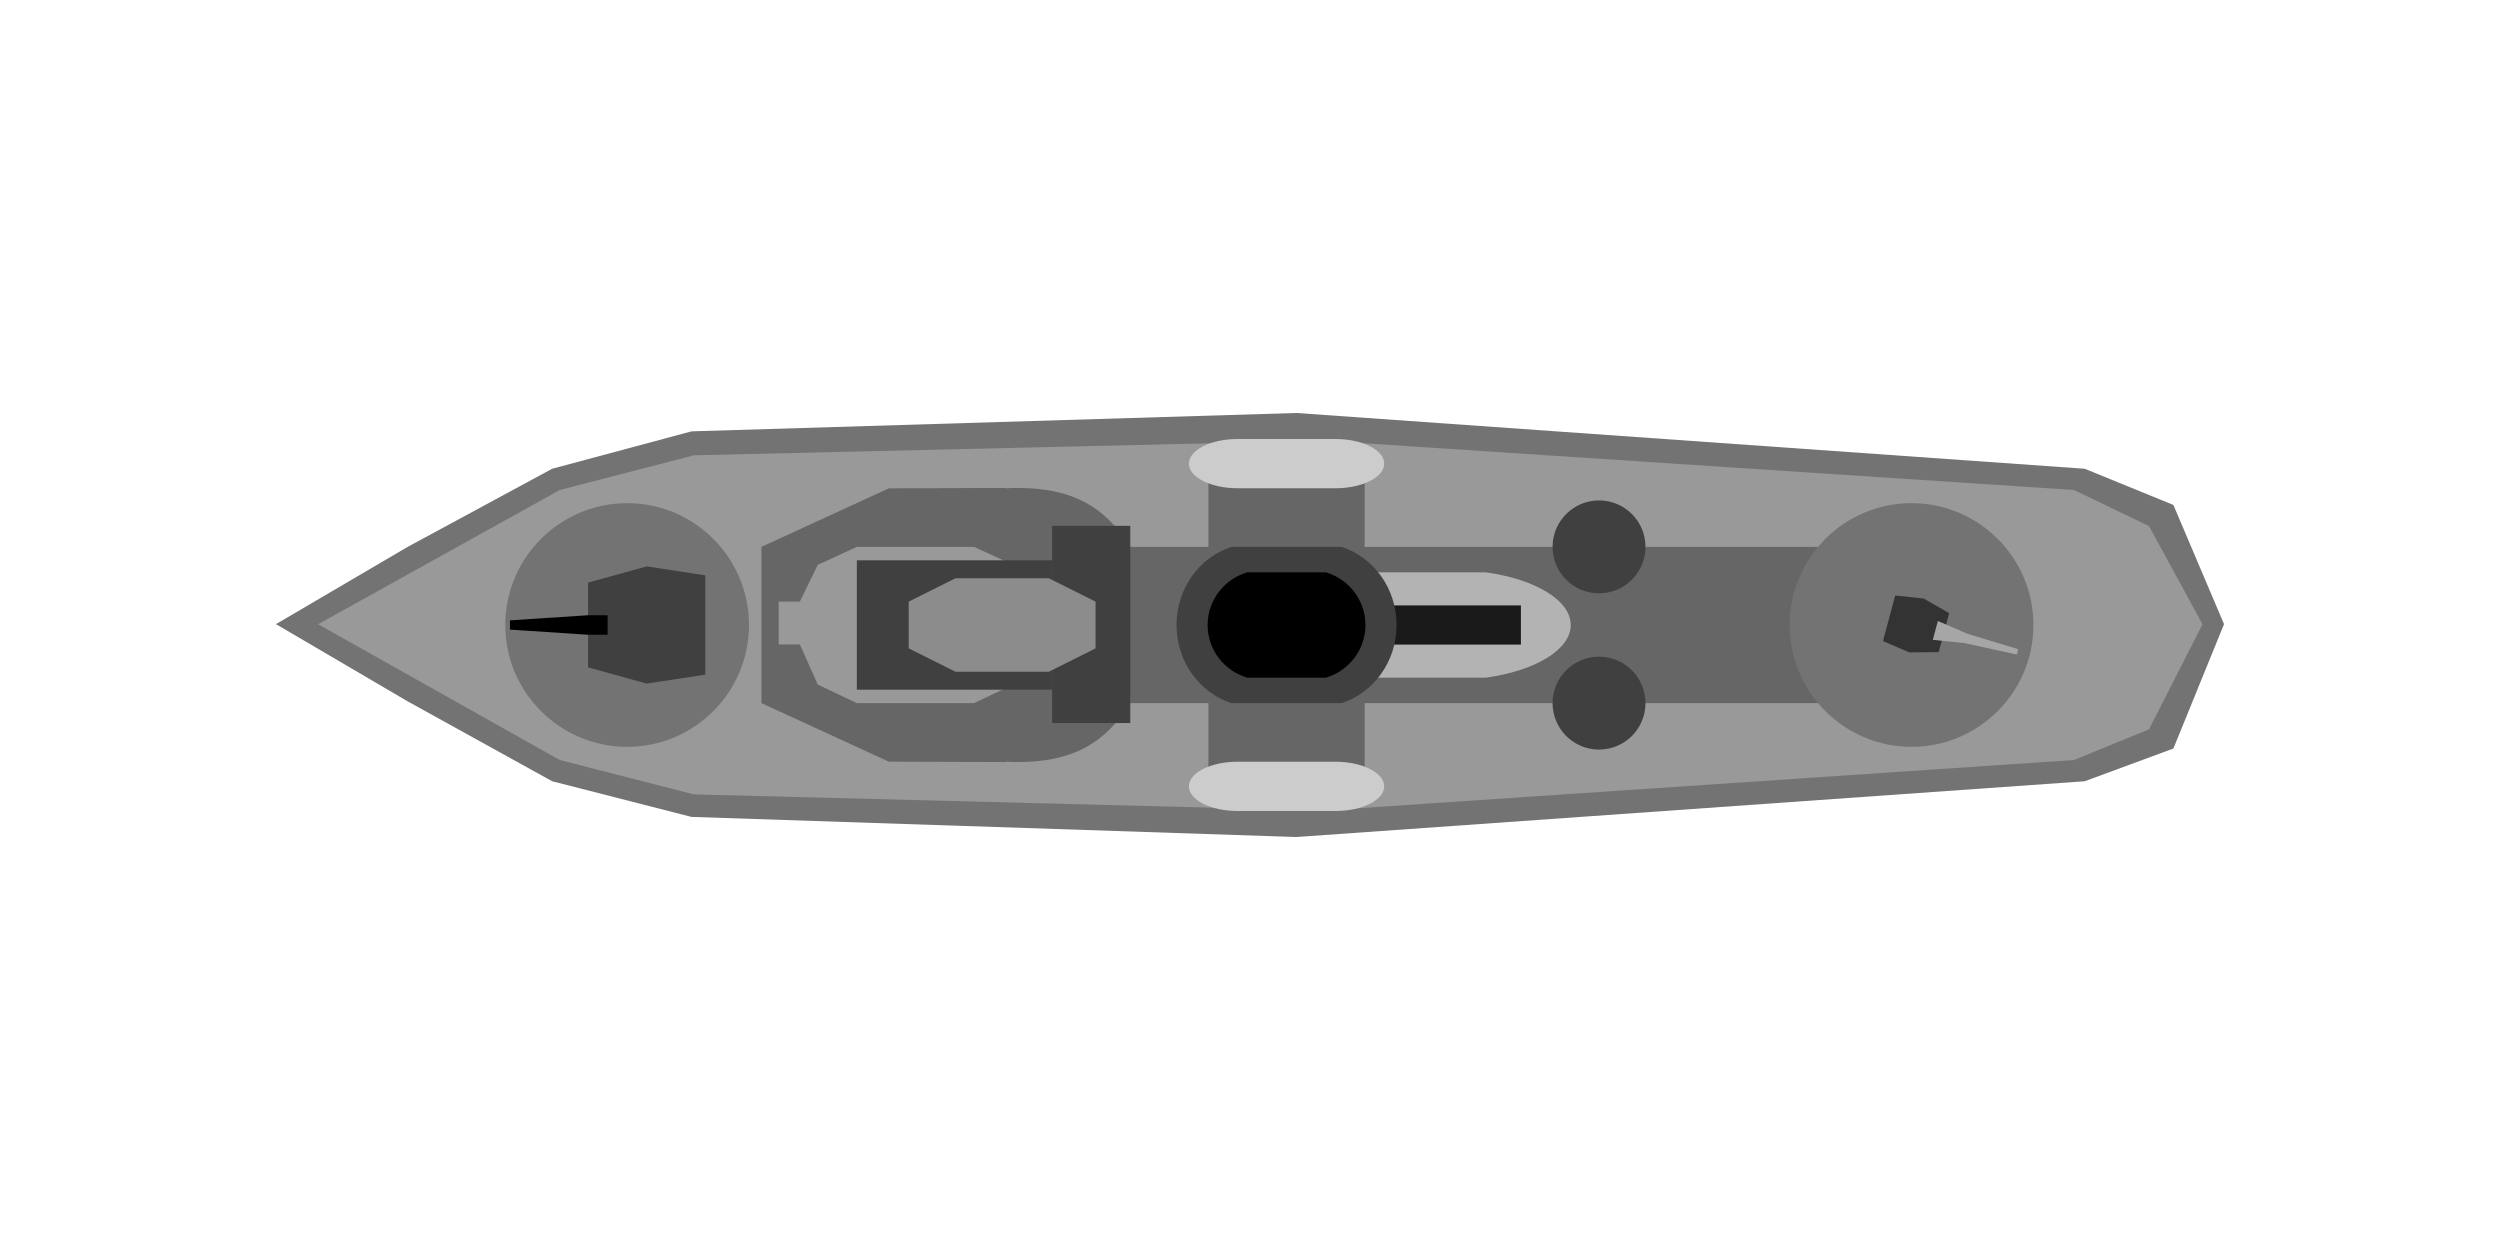
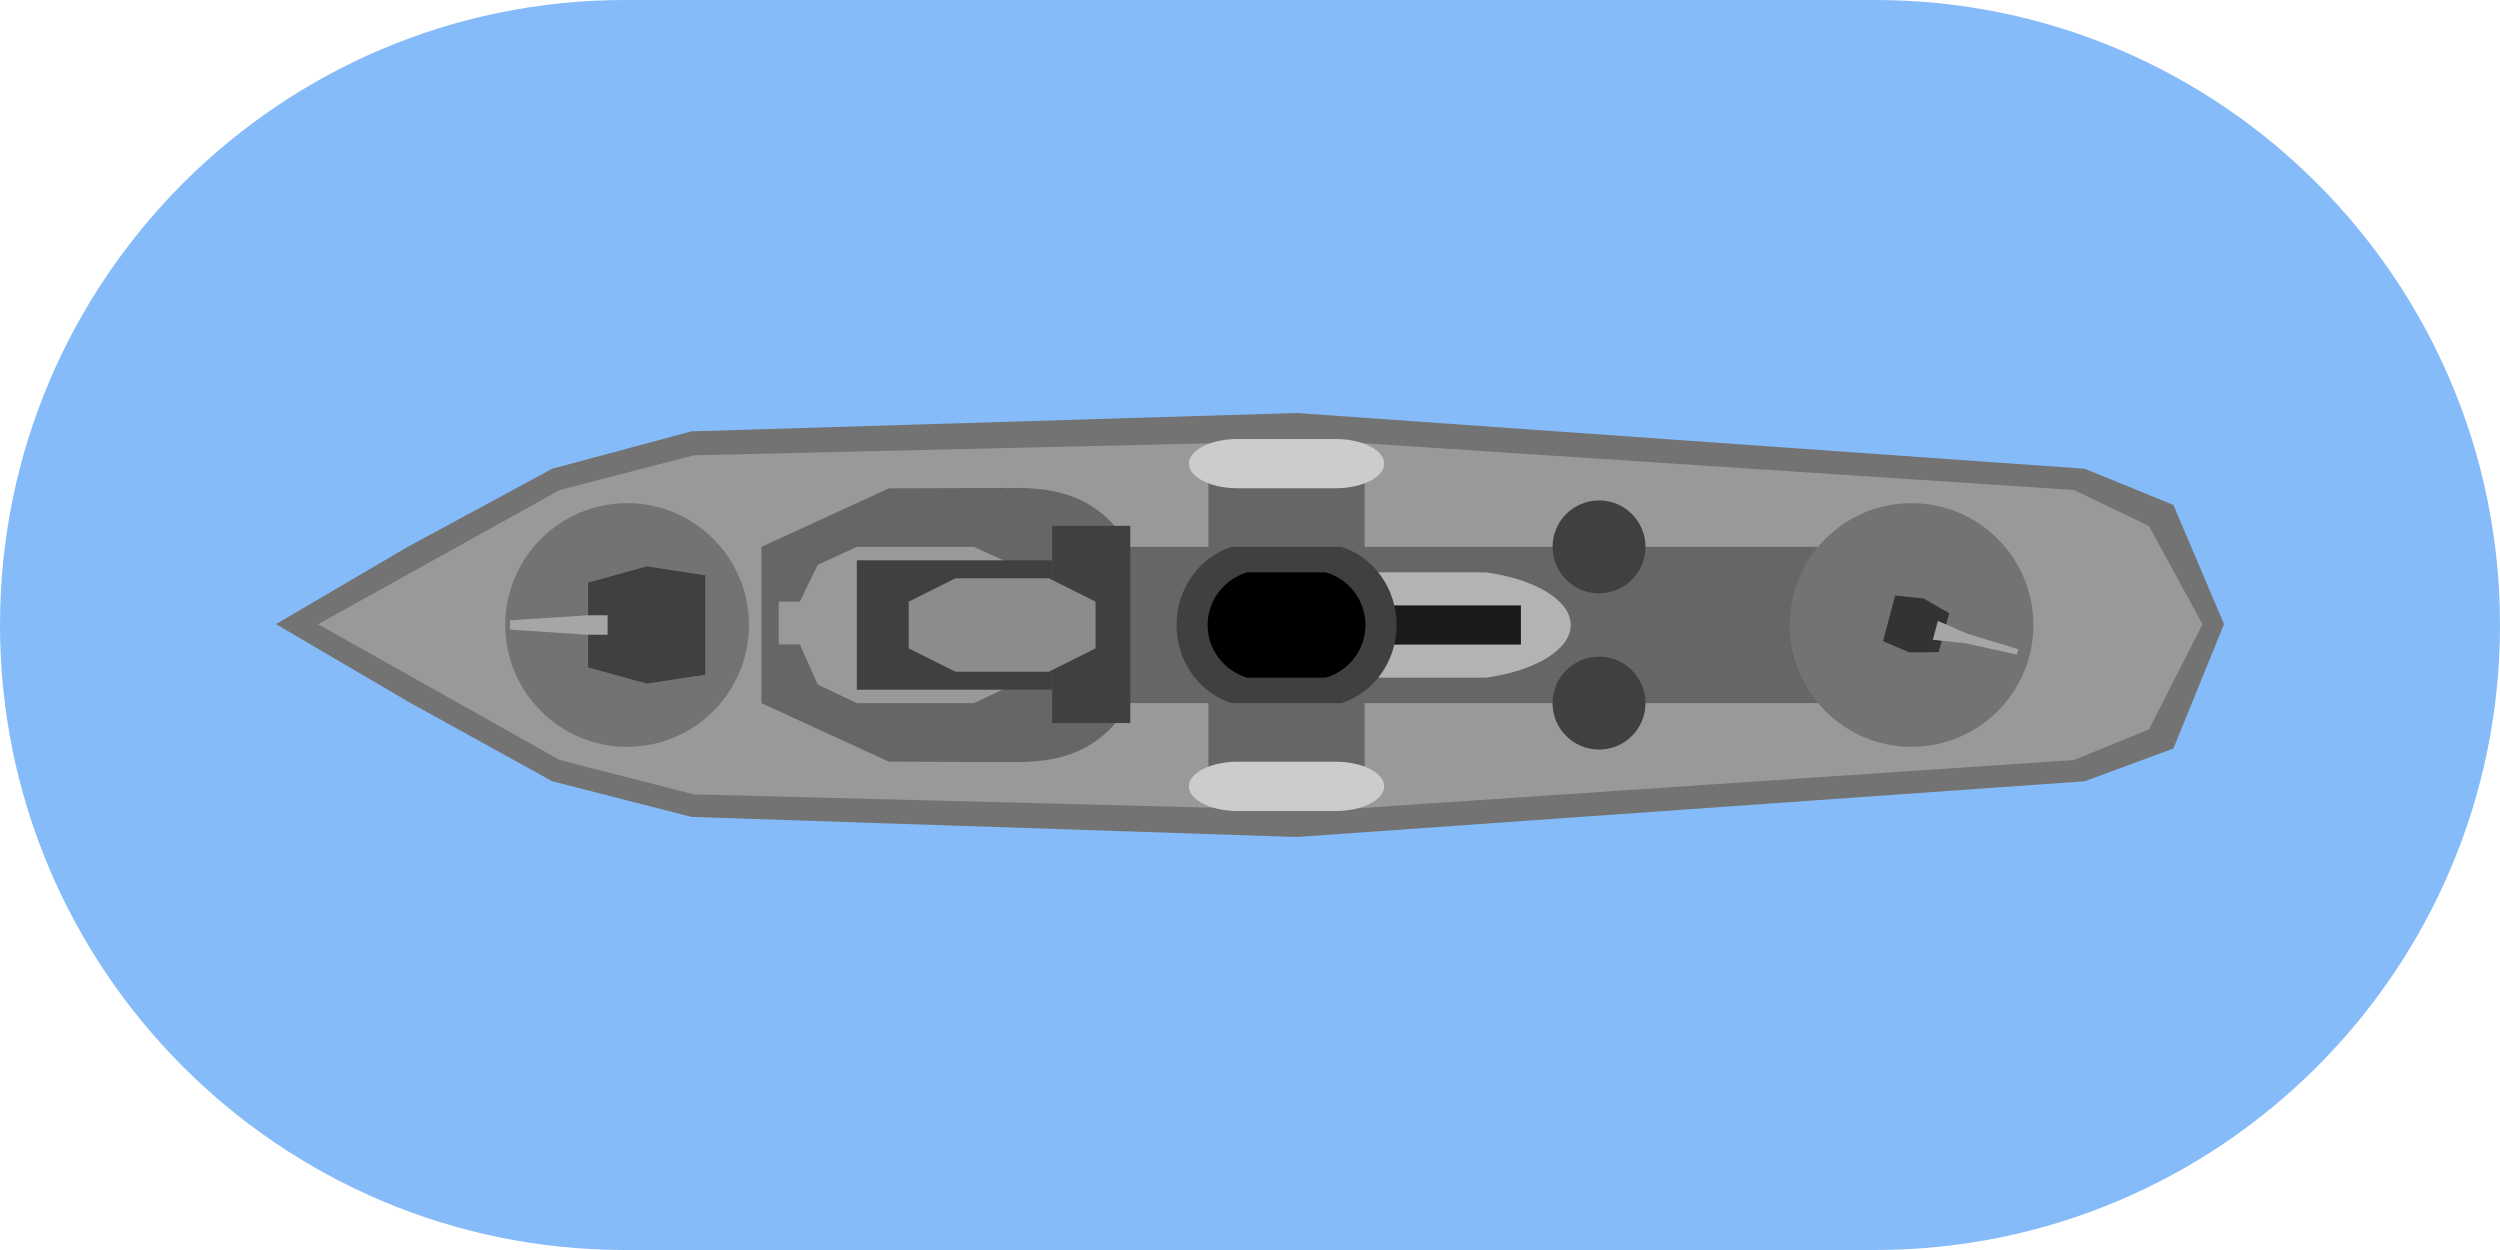
<svg xmlns="http://www.w3.org/2000/svg" width="100%" height="100%" viewBox="0 0 72 36" version="1.1" xml:space="preserve" style="fill-rule:evenodd;clip-rule:evenodd;stroke-linejoin:round;stroke-miterlimit:2;">
  <g>
+     <path d="M18,36c-9.934,0 -18,-8.066 -18,-18c0,-9.934 8.066,-18 18,-18l36,0c9.934,0 18,8.066 18,18c0,9.934 -8.066,18 -18,18l-36,0Z" style="fill:#0d79f2;fill-opacity:0.5;" />
    <path d="M11.735,15.753l-3.787,2.222l3.787,2.221l4.167,2.304l4.013,1.027l17.421,0.579l22.704,-1.606l2.554,-0.943l1.458,-3.582l-1.458,-3.432l-2.554,-1.043l-22.704,-1.606l-17.421,0.529l-4.013,1.077l-4.167,2.253Z" style="fill:#737373;" />
    <path d="M16.12,14.112l-6.959,3.866l6.959,3.91l3.861,0.99l18.142,0.466l21.608,-1.456l2.16,-0.883l1.541,-3.027l-1.541,-2.827l-2.16,-1.039l-21.608,-1.422l-18.142,0.423l-3.861,0.999Z" style="fill:#999;" />
-     <path d="M21.929,20.25l0,-4.5l3.669,-1.686l3.37,-0.011l0,0.011c0.107,-0.008 0.214,-0.011 0.322,-0.011c1.588,-0 2.519,0.518 3.262,1.697l2.25,-0l0,-2.25l4.5,-0l0,2.25l14.625,-0l1.125,1.263l0,1.974l-1.125,1.263l-14.625,-0l0,2.25l-4.5,-0l0,-2.25l-2.25,-0c-0.743,1.179 -1.674,1.697 -3.262,1.697c-0.108,0 -0.215,-0.003 -0.322,-0.011l0,0.011l-3.37,-0.011l-3.669,-1.686Z" style="fill:#666;" />
-     <path d="M35.646,23.357c-0.776,0 -1.406,-0.318 -1.406,-0.71c-0,-0.391 0.63,-0.71 1.406,-0.71l2.812,0c0.777,0 1.407,0.319 1.407,0.71c-0,0.392 -0.63,0.71 -1.407,0.71l-2.812,0Z" style="fill:#ccc;" />
-     <path d="M35.646,14.062c-0.776,0 -1.406,-0.318 -1.406,-0.709c-0,-0.392 0.63,-0.71 1.406,-0.71l2.812,-0c0.777,-0 1.407,0.318 1.407,0.71c-0,0.391 -0.63,0.709 -1.407,0.709l-2.812,0Z" style="fill:#ccc;" />
-     <path d="M24.677,15.75l-1.125,0.517l-0.516,1.059l-0.609,0l0,1.234l0.609,-0l0.516,1.156l1.125,0.534l3.375,-0l1.125,-0.534l0.62,-0l0.505,-0.591l0,-2.25l-0.505,-0.608l-0.62,-0l-1.125,-0.517l-3.375,-0Z" style="fill:#999;" />
+     <path d="M21.929,20.25l-0,-4.5l3.669,-1.686l3.37,-0.011l-0,0.011c0.107,-0.008 0.214,-0.011 0.322,-0.011c1.588,0 2.519,0.518 3.262,1.697l2.25,0l0,-2.25l4.5,0l0,2.25l14.625,0l1.125,1.263l0,1.974l-1.125,1.263l-14.625,-0l0,2.25l-4.5,-0l0,-2.25l-2.25,-0c-0.743,1.179 -1.674,1.697 -3.262,1.697c-0.108,-0 -0.215,-0.003 -0.322,-0.011l0,0.011l-3.37,-0.011l-3.669,-1.686Z" style="fill:#666;" />
+     <path d="M35.646,23.357c-0.776,0 -1.406,-0.318 -1.406,-0.71c0,-0.391 0.63,-0.71 1.406,-0.71l2.812,0c0.777,0 1.407,0.319 1.407,0.71c0,0.392 -0.63,0.71 -1.407,0.71l-2.812,0Z" style="fill:#ccc;" />
+     <path d="M35.646,14.062c-0.776,-0 -1.406,-0.318 -1.406,-0.709c0,-0.392 0.63,-0.71 1.406,-0.71l2.812,0c0.777,0 1.407,0.318 1.407,0.71c0,0.391 -0.63,0.709 -1.407,0.709l-2.812,0Z" style="fill:#ccc;" />
+     <path d="M24.677,15.75l-1.125,0.517l-0.516,1.059l-0.609,0l0,1.234l0.609,0l0.516,1.156l1.125,0.534l3.375,0l1.125,-0.534l0.62,0l0.505,-0.591l0,-2.25l-0.505,-0.608l-0.62,0l-1.125,-0.517l-3.375,0Z" style="fill:#999;" />
    <rect x="30.302" y="15.144" width="2.25" height="5.68" style="fill:#404040;" />
-     <path d="M24.677,18l0,1.863l5.625,0l0,-1.863l-5.625,-0Z" style="fill:#404040;" />
-     <path d="M24.677,16.137l0,1.863l5.625,-0l0,-1.863l-5.625,-0Z" style="fill:#404040;" />
-     <path d="M27.516,19.345l-1.346,-0.672l0,-1.346l1.346,-0.672l2.691,-0l1.345,0.672l-0,1.346l-1.345,0.672l-2.691,0Z" style="fill:#8c8c8c;" />
-     <path d="M37.925,19.516c-1.41,-0.197 -2.438,-0.801 -2.438,-1.516c0,-0.715 1.028,-1.319 2.438,-1.516l4.874,-0c1.41,0.197 2.438,0.801 2.438,1.516c-0,0.715 -1.028,1.319 -2.438,1.516l-4.874,0Z" style="fill:#b3b3b3;" />
-     <path d="M39.302,17.436l0,1.128l4.5,0l0,-1.128l-4.5,-0Z" style="fill:#1a1a1a;" />
-     <path d="M35.468,20.25c-0.916,-0.292 -1.584,-1.19 -1.584,-2.25c-0,-1.06 0.668,-1.958 1.584,-2.25l3.168,-0c0.917,0.292 1.585,1.19 1.585,2.25c-0,1.06 -0.668,1.958 -1.585,2.25l-3.168,-0Z" style="fill:#404040;" />
-     <path d="M35.916,19.516c-0.658,-0.197 -1.137,-0.801 -1.137,-1.516c0,-0.715 0.479,-1.319 1.137,-1.516l2.273,-0c0.657,0.197 1.136,0.801 1.136,1.516c0,0.715 -0.479,1.319 -1.136,1.516l-2.273,0Z" />
-     <path d="M44.714,20.25c-0,-0.739 0.6,-1.338 1.338,-1.338c0.739,-0 1.338,0.599 1.338,1.338c0,0.739 -0.599,1.338 -1.338,1.338c-0.738,0 -1.338,-0.599 -1.338,-1.338Z" style="fill:#404040;" />
-     <path d="M44.714,15.75c-0,-0.739 0.6,-1.338 1.338,-1.338c0.739,-0 1.338,0.599 1.338,1.338c0,0.739 -0.599,1.338 -1.338,1.338c-0.738,0 -1.338,-0.599 -1.338,-1.338Z" style="fill:#404040;" />
-     <path d="M14.552,18c0,-1.937 1.573,-3.509 3.51,-3.509c1.936,-0 3.509,1.572 3.509,3.509c0,1.937 -1.573,3.509 -3.509,3.509c-1.937,0 -3.51,-1.572 -3.51,-3.509Z" style="fill:#737373;" />
-     <path d="M51.543,18c-0,-1.937 1.572,-3.509 3.509,-3.509c1.937,-0 3.51,1.572 3.51,3.509c-0,1.937 -1.573,3.509 -3.51,3.509c-1.937,0 -3.509,-1.572 -3.509,-3.509Z" style="fill:#737373;" />
+     <rect x="24.677" y="18" width="5.625" height="1.863" style="fill:#404040;" />
+     <rect x="24.677" y="16.137" width="5.625" height="1.863" style="fill:#404040;" />
+     <path d="M27.516,19.345l-1.346,-0.672l-0,-1.346l1.346,-0.672l2.691,0l1.345,0.672l-0,1.346l-1.345,0.672l-2.691,0Z" style="fill:#8c8c8c;" />
+     <path d="M37.925,19.516c-1.41,-0.197 -2.438,-0.801 -2.438,-1.516c-0,-0.715 1.028,-1.319 2.438,-1.516l4.874,0c1.41,0.197 2.438,0.801 2.438,1.516c-0,0.715 -1.028,1.319 -2.438,1.516l-4.874,0Z" style="fill:#b3b3b3;" />
+     <rect x="39.302" y="17.436" width="4.5" height="1.128" style="fill:#1a1a1a;" />
+     <path d="M35.468,20.25c-0.916,-0.292 -1.584,-1.19 -1.584,-2.25c0,-1.06 0.668,-1.958 1.584,-2.25l3.168,0c0.917,0.292 1.585,1.19 1.585,2.25c0,1.06 -0.668,1.958 -1.585,2.25l-3.168,0Z" style="fill:#404040;" />
+     <path d="M35.916,19.516c-0.658,-0.197 -1.137,-0.801 -1.137,-1.516c-0,-0.715 0.479,-1.319 1.137,-1.516l2.273,0c0.657,0.197 1.136,0.801 1.136,1.516c-0,0.715 -0.479,1.319 -1.136,1.516l-2.273,0Z" />
+     <path d="M44.714,20.25c0,-0.739 0.6,-1.338 1.338,-1.338c0.739,0 1.338,0.599 1.338,1.338c0,0.739 -0.599,1.338 -1.338,1.338c-0.738,0 -1.338,-0.599 -1.338,-1.338Z" style="fill:#404040;" />
+     <path d="M44.714,15.75c0,-0.739 0.6,-1.338 1.338,-1.338c0.739,0 1.338,0.599 1.338,1.338c0,0.739 -0.599,1.338 -1.338,1.338c-0.738,0 -1.338,-0.599 -1.338,-1.338Z" style="fill:#404040;" />
+     <path d="M14.552,18c0,-1.937 1.573,-3.509 3.51,-3.509c1.936,0 3.509,1.572 3.509,3.509c-0,1.937 -1.573,3.509 -3.509,3.509c-1.937,0 -3.51,-1.572 -3.51,-3.509Z" style="fill:#737373;" />
+     <path d="M51.543,18c0,-1.937 1.572,-3.509 3.509,-3.509c1.937,0 3.51,1.572 3.51,3.509c0,1.937 -1.573,3.509 -3.51,3.509c-1.937,0 -3.509,-1.572 -3.509,-3.509Z" style="fill:#737373;" />
    <path d="M54.582,17.15l0.821,0.088l0.733,0.421l-0.301,1.122l-0.847,0.008l-0.758,-0.325l0.352,-1.314Z" style="fill:#333;" />
    <path d="M56.588,18.523l1.495,0.327l0.041,-0.154l-1.463,-0.444l-0.851,-0.368l-0.145,0.543l0.923,0.096Z" style="fill:#a6a6a6;" />
-     <path d="M20.312,19.43l-1.688,0.257l-1.687,-0.466l-0,-2.442l1.687,-0.467l1.688,0.258l-0,2.86Z" style="fill:#404040;" />
-     <path d="M16.937,17.719l-2.25,0.147l-0,0.267l2.25,0.148l0.562,0l0,-0.562l-0.562,-0Z" />
+     <path d="M20.312,19.43l-1.688,0.257l-1.687,-0.466l0,-2.442l1.687,-0.467l1.688,0.258l0,2.86Z" style="fill:#404040;" />
+     <path d="M16.937,17.719l-2.25,0.147l0,0.267l2.25,0.148l0.562,0l0,-0.562l-0.562,0Z" style="fill:#a6a6a6;" />
  </g>
</svg>
